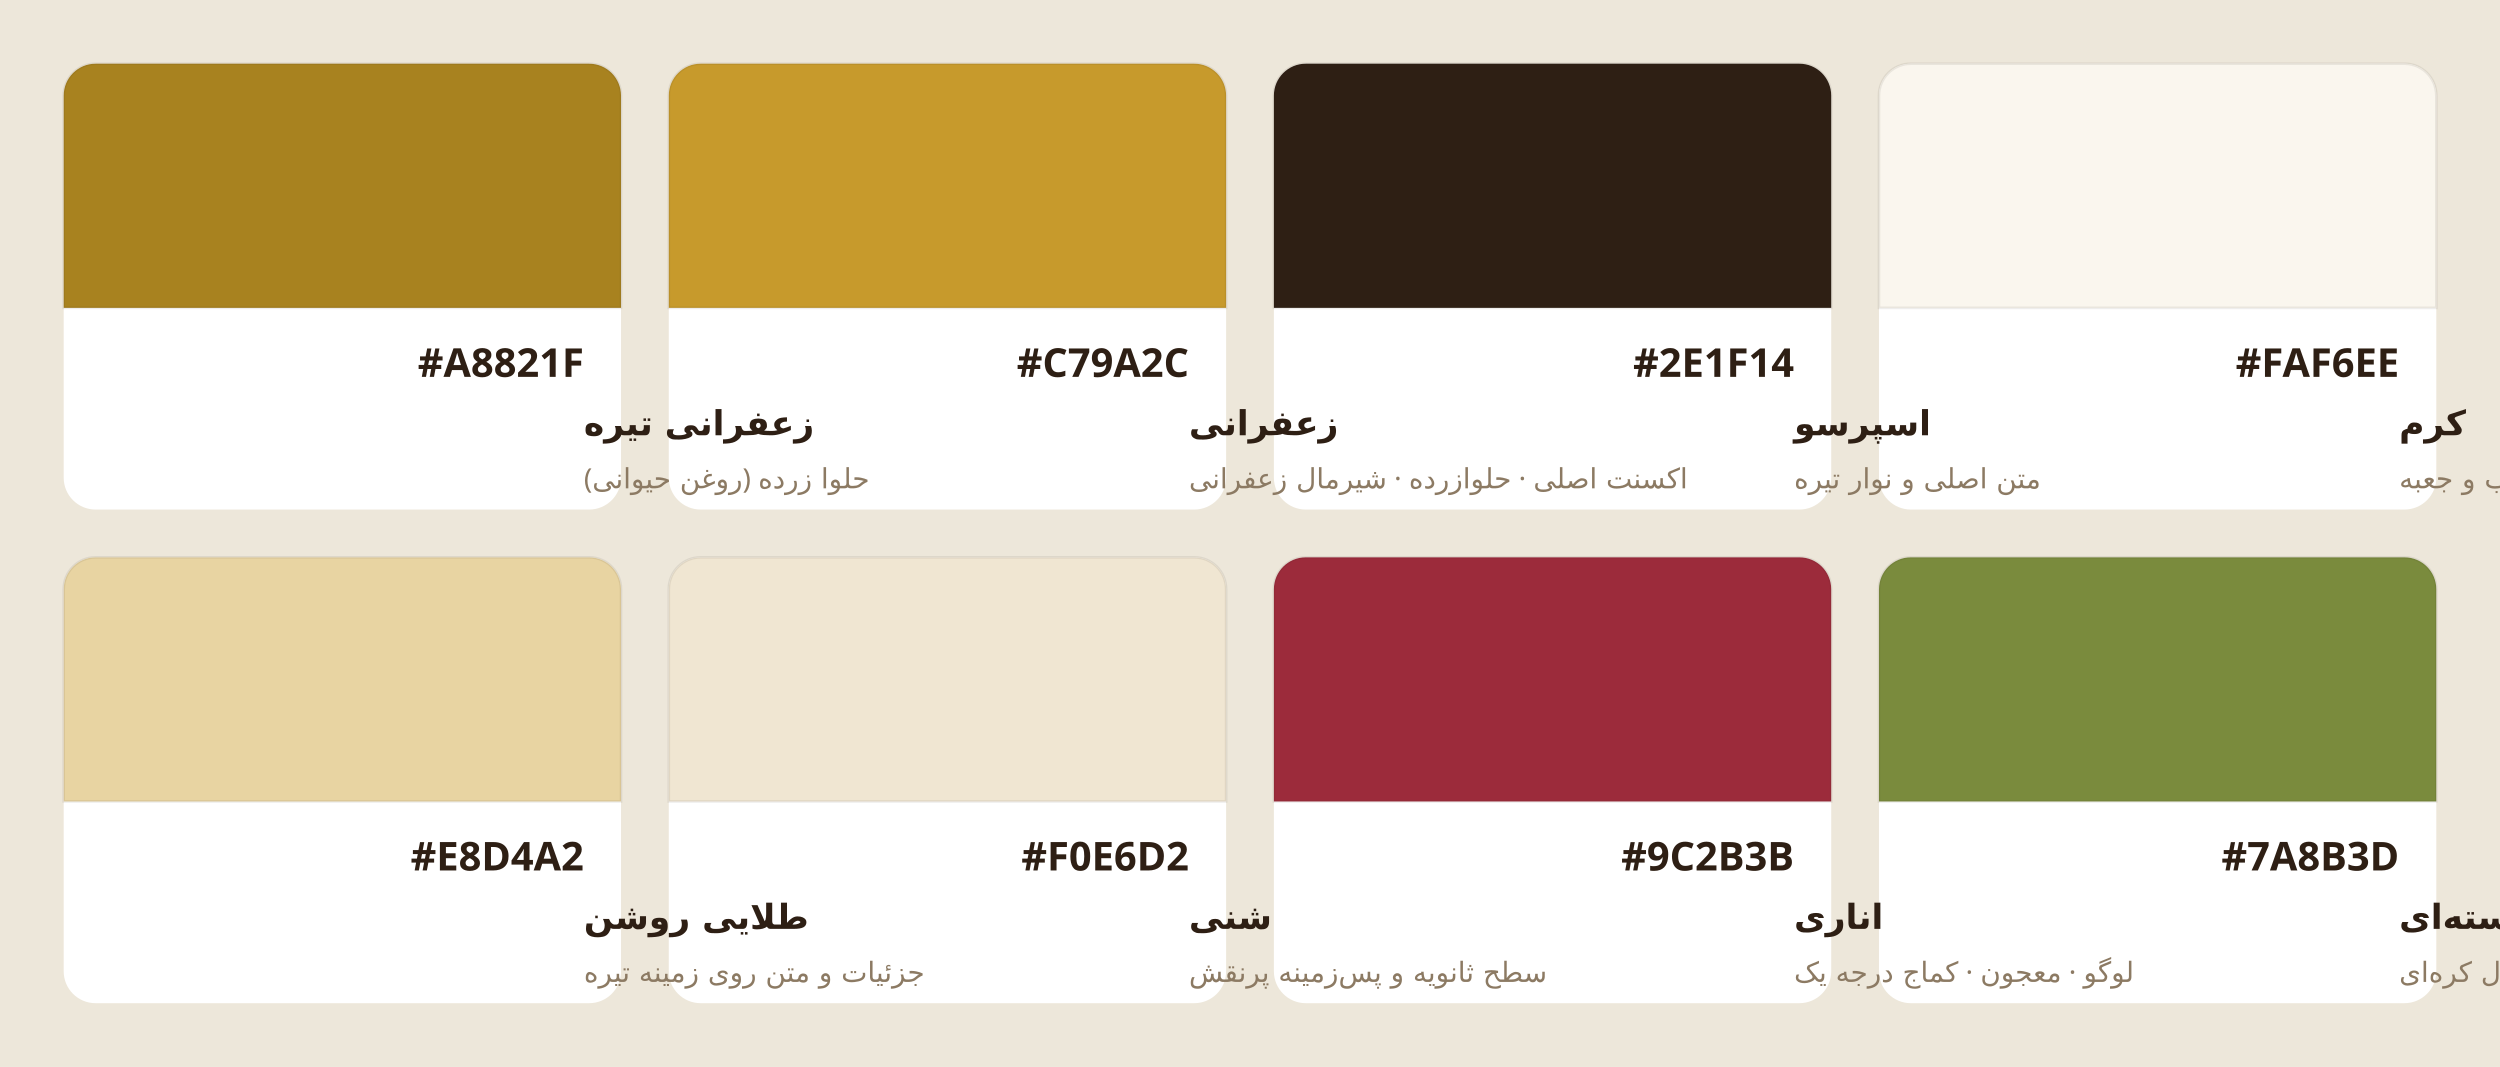
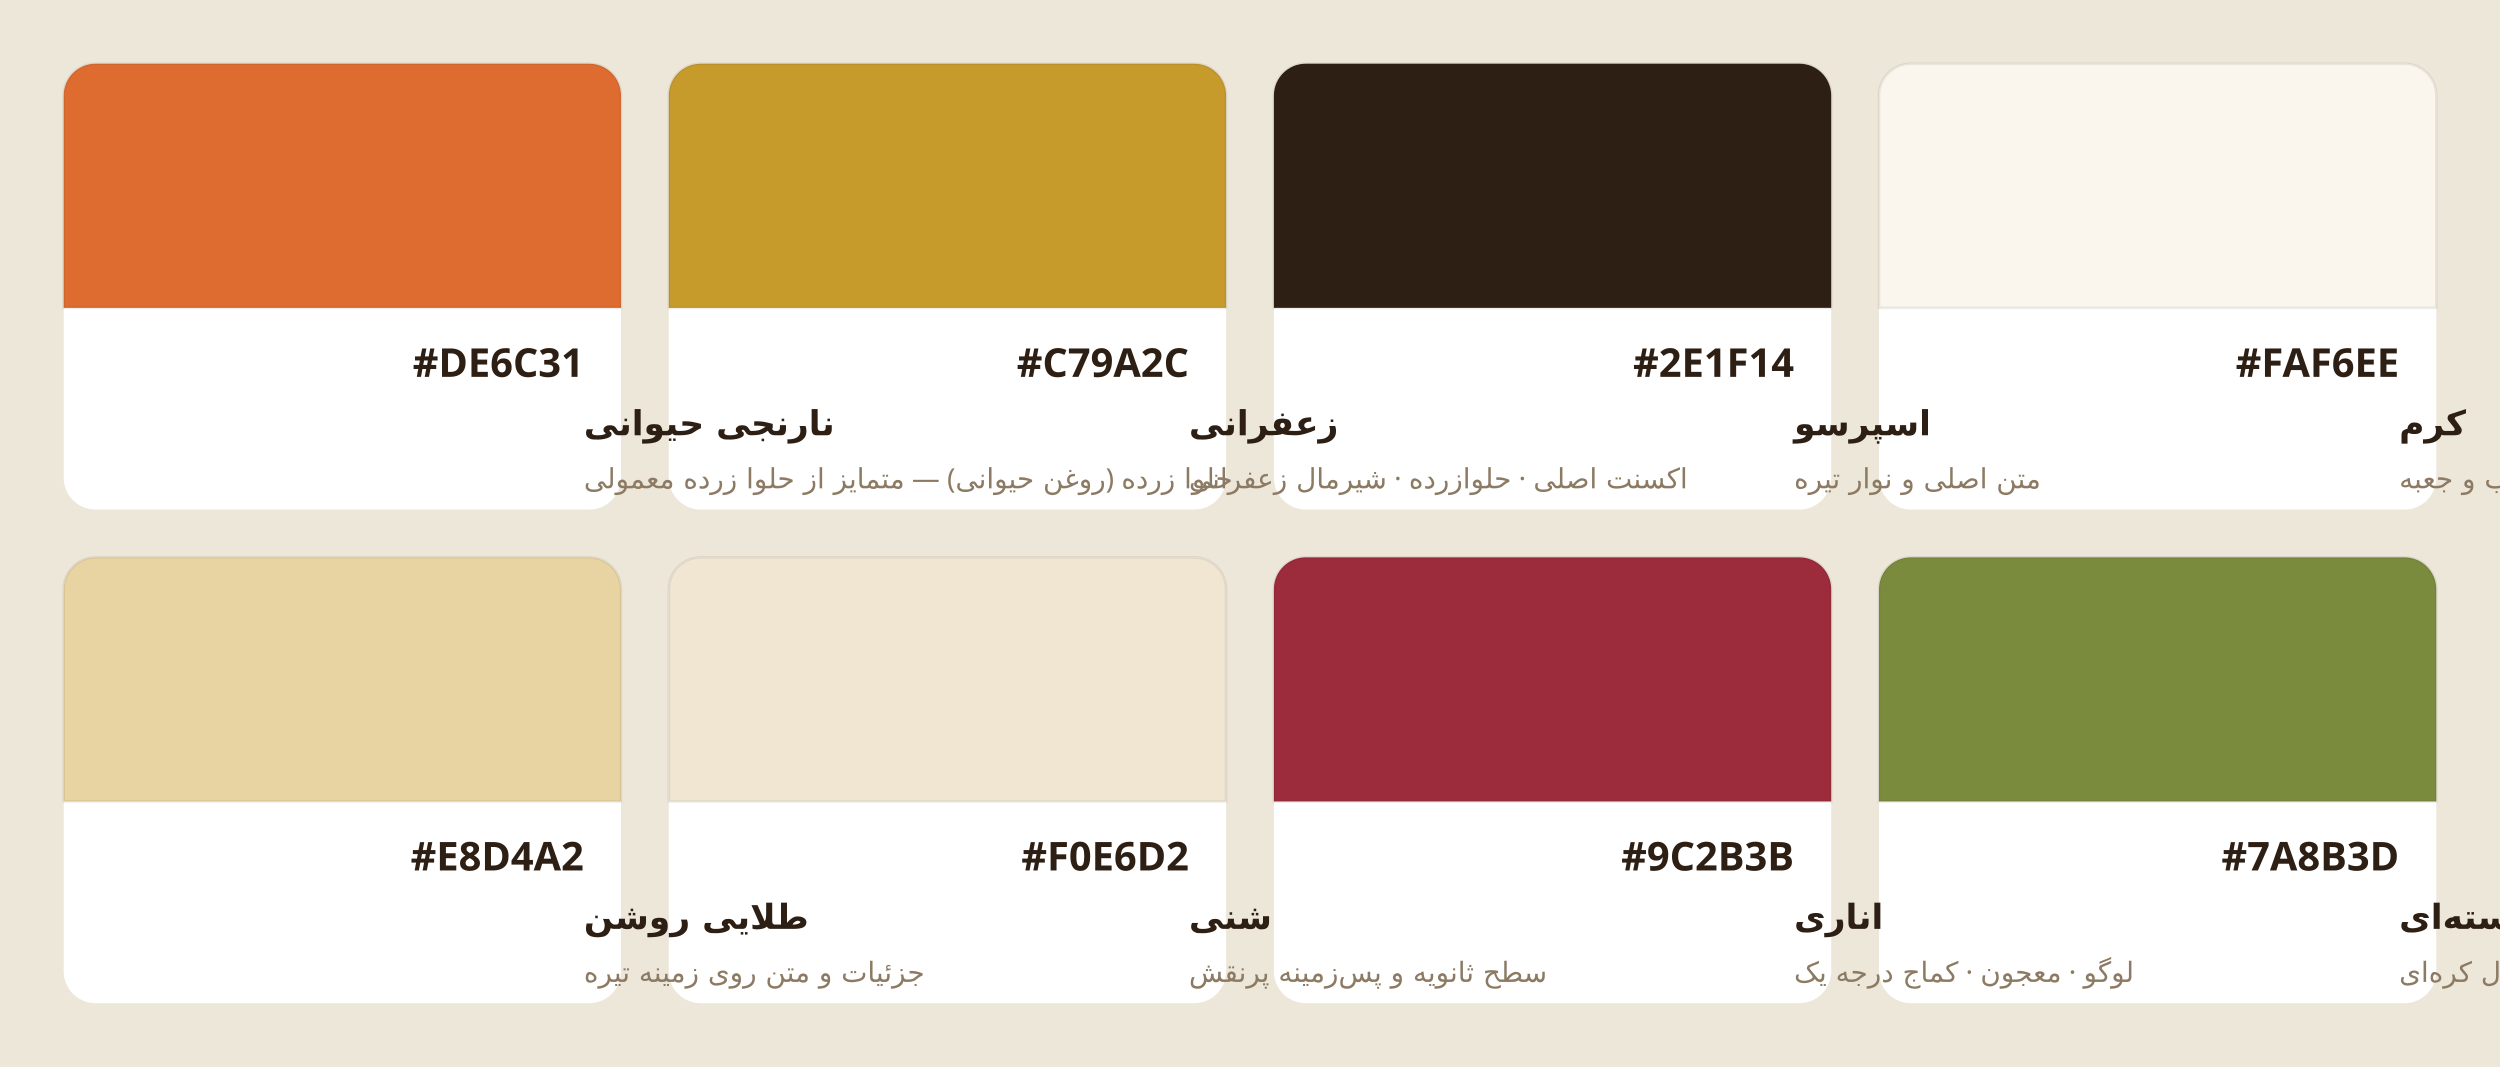
<svg xmlns="http://www.w3.org/2000/svg" width="942" height="402" viewBox="0 0 942 402">
  <rect width="942" height="402" fill="#EDE7DA" />
  <rect x="708" y="24" width="210" height="168" rx="12" fill="#FFFFFF" />
  <path d="M 708 36 a 12 12 0 0 1 12 -12 h 186 a 12 12 0 0 1 12 12 v 80 h -210 z" fill="#FAF6EE" stroke="rgba(46,31,20,.08)" />
  <text x="904" y="142" text-anchor="end" font-family="'Vazirmatn', sans-serif" font-size="15" font-weight="700" fill="#2E1F14">#FAF6EE</text>
  <text x="904" y="164" text-anchor="end" font-family="'Vazirmatn', sans-serif" font-size="13" font-weight="600" fill="#2E1F14" direction="rtl">کرم</text>
  <text x="904" y="184" text-anchor="end" font-family="'Vazirmatn', sans-serif" font-size="10.5" fill="#8C7A63" direction="rtl">پس‌زمینه اصلی برچسب و جعبه</text>
  <rect x="480" y="24" width="210" height="168" rx="12" fill="#FFFFFF" />
  <path d="M 480 36 a 12 12 0 0 1 12 -12 h 186 a 12 12 0 0 1 12 12 v 80 h -210 z" fill="#2E1F14" stroke="rgba(46,31,20,.08)" />
  <text x="676" y="142" text-anchor="end" font-family="'Vazirmatn', sans-serif" font-size="15" font-weight="700" fill="#2E1F14">#2E1F14</text>
  <text x="676" y="164" text-anchor="end" font-family="'Vazirmatn', sans-serif" font-size="13" font-weight="600" fill="#2E1F14" direction="rtl">اسپرسو</text>
  <text x="676" y="184" text-anchor="end" font-family="'Vazirmatn', sans-serif" font-size="10.5" fill="#8C7A63" direction="rtl">متن اصلی و نوار تیره</text>
  <rect x="252" y="24" width="210" height="168" rx="12" fill="#FFFFFF" />
  <path d="M 252 36 a 12 12 0 0 1 12 -12 h 186 a 12 12 0 0 1 12 12 v 80 h -210 z" fill="#C79A2C" stroke="rgba(46,31,20,.08)" />
  <text x="448" y="142" text-anchor="end" font-family="'Vazirmatn', sans-serif" font-size="15" font-weight="700" fill="#2E1F14">#C79A2C</text>
  <text x="448" y="164" text-anchor="end" font-family="'Vazirmatn', sans-serif" font-size="13" font-weight="600" fill="#2E1F14" direction="rtl">زعفرانی</text>
  <text x="448" y="184" text-anchor="end" font-family="'Vazirmatn', sans-serif" font-size="10.5" fill="#8C7A63" direction="rtl">اکسنت اصلی · حلوازرده · شیرمال زعفرانی</text>
  <rect x="24" y="24" width="210" height="168" rx="12" fill="#FFFFFF" />
-   <path d="M 24 36 a 12 12 0 0 1 12 -12 h 186 a 12 12 0 0 1 12 12 v 80 h -210 z" fill="#A8821F" stroke="rgba(46,31,20,.08)" />
-   <text x="220" y="142" text-anchor="end" font-family="'Vazirmatn', sans-serif" font-size="15" font-weight="700" fill="#2E1F14">#A8821F</text>
-   <text x="220" y="164" text-anchor="end" font-family="'Vazirmatn', sans-serif" font-size="13" font-weight="600" fill="#2E1F14" direction="rtl">زعفرانی تیره</text>
-   <text x="220" y="184" text-anchor="end" font-family="'Vazirmatn', sans-serif" font-size="10.5" fill="#8C7A63" direction="rtl">حلوا زرده (روغن حیوانی)</text>
+   <path d="M 24 36 a 12 12 0 0 1 12 -12 h 186 a 12 12 0 0 1 12 12 v 80 h -210 z" fill="#DE6C31" stroke="rgba(46,31,20,.08)" />
+   <text x="220" y="142" text-anchor="end" font-family="'Vazirmatn', sans-serif" font-size="15" font-weight="700" fill="#2E1F14">#DE6C31</text>
+   <text x="220" y="164" text-anchor="end" font-family="'Vazirmatn', sans-serif" font-size="13" font-weight="600" fill="#2E1F14" direction="rtl">نارنجی حیوانی</text>
+   <text x="220" y="184" text-anchor="end" font-family="'Vazirmatn', sans-serif" font-size="10.5" fill="#8C7A63" direction="rtl">حلوا زرده (روغن حیوانی) — متمایز از حلوا زرده معمولی</text>
  <rect x="708" y="210" width="210" height="168" rx="12" fill="#FFFFFF" />
  <path d="M 708 222 a 12 12 0 0 1 12 -12 h 186 a 12 12 0 0 1 12 12 v 80 h -210 z" fill="#7A8B3D" stroke="rgba(46,31,20,.08)" />
  <text x="904" y="328" text-anchor="end" font-family="'Vazirmatn', sans-serif" font-size="15" font-weight="700" fill="#2E1F14">#7A8B3D</text>
  <text x="904" y="350" text-anchor="end" font-family="'Vazirmatn', sans-serif" font-size="13" font-weight="600" fill="#2E1F14" direction="rtl">پسته‌ای</text>
  <text x="904" y="370" text-anchor="end" font-family="'Vazirmatn', sans-serif" font-size="10.5" fill="#8C7A63" direction="rtl">انگشت‌پیچ · شیرمال کره‌ای</text>
  <rect x="480" y="210" width="210" height="168" rx="12" fill="#FFFFFF" />
  <path d="M 480 222 a 12 12 0 0 1 12 -12 h 186 a 12 12 0 0 1 12 12 v 80 h -210 z" fill="#9C2B3B" stroke="rgba(46,31,20,.08)" />
  <text x="676" y="328" text-anchor="end" font-family="'Vazirmatn', sans-serif" font-size="15" font-weight="700" fill="#2E1F14">#9C2B3B</text>
  <text x="676" y="350" text-anchor="end" font-family="'Vazirmatn', sans-serif" font-size="13" font-weight="600" fill="#2E1F14" direction="rtl">اناری</text>
  <text x="676" y="370" text-anchor="end" font-family="'Vazirmatn', sans-serif" font-size="10.5" fill="#8C7A63" direction="rtl">لوگو · معجون · کماج درجه یک</text>
  <rect x="252" y="210" width="210" height="168" rx="12" fill="#FFFFFF" />
  <path d="M 252 222 a 12 12 0 0 1 12 -12 h 186 a 12 12 0 0 1 12 12 v 80 h -210 z" fill="#F0E6D2" stroke="rgba(46,31,20,.08)" />
  <text x="448" y="328" text-anchor="end" font-family="'Vazirmatn', sans-serif" font-size="15" font-weight="700" fill="#2E1F14">#F0E6D2</text>
  <text x="448" y="350" text-anchor="end" font-family="'Vazirmatn', sans-serif" font-size="13" font-weight="600" fill="#2E1F14" direction="rtl">شنی</text>
  <text x="448" y="370" text-anchor="end" font-family="'Vazirmatn', sans-serif" font-size="10.5" fill="#8C7A63" direction="rtl">سطح ثانویه و پس‌زمینه پرنقش</text>
  <rect x="24" y="210" width="210" height="168" rx="12" fill="#FFFFFF" />
  <path d="M 24 222 a 12 12 0 0 1 12 -12 h 186 a 12 12 0 0 1 12 12 v 80 h -210 z" fill="#E8D4A2" stroke="rgba(46,31,20,.08)" />
  <text x="220" y="328" text-anchor="end" font-family="'Vazirmatn', sans-serif" font-size="15" font-weight="700" fill="#2E1F14">#E8D4A2</text>
  <text x="220" y="350" text-anchor="end" font-family="'Vazirmatn', sans-serif" font-size="13" font-weight="600" fill="#2E1F14" direction="rtl">طلایی روشن</text>
  <text x="220" y="370" text-anchor="end" font-family="'Vazirmatn', sans-serif" font-size="10.5" fill="#8C7A63" direction="rtl">جزئیات و متن روی زمینه تیره</text>
</svg>
